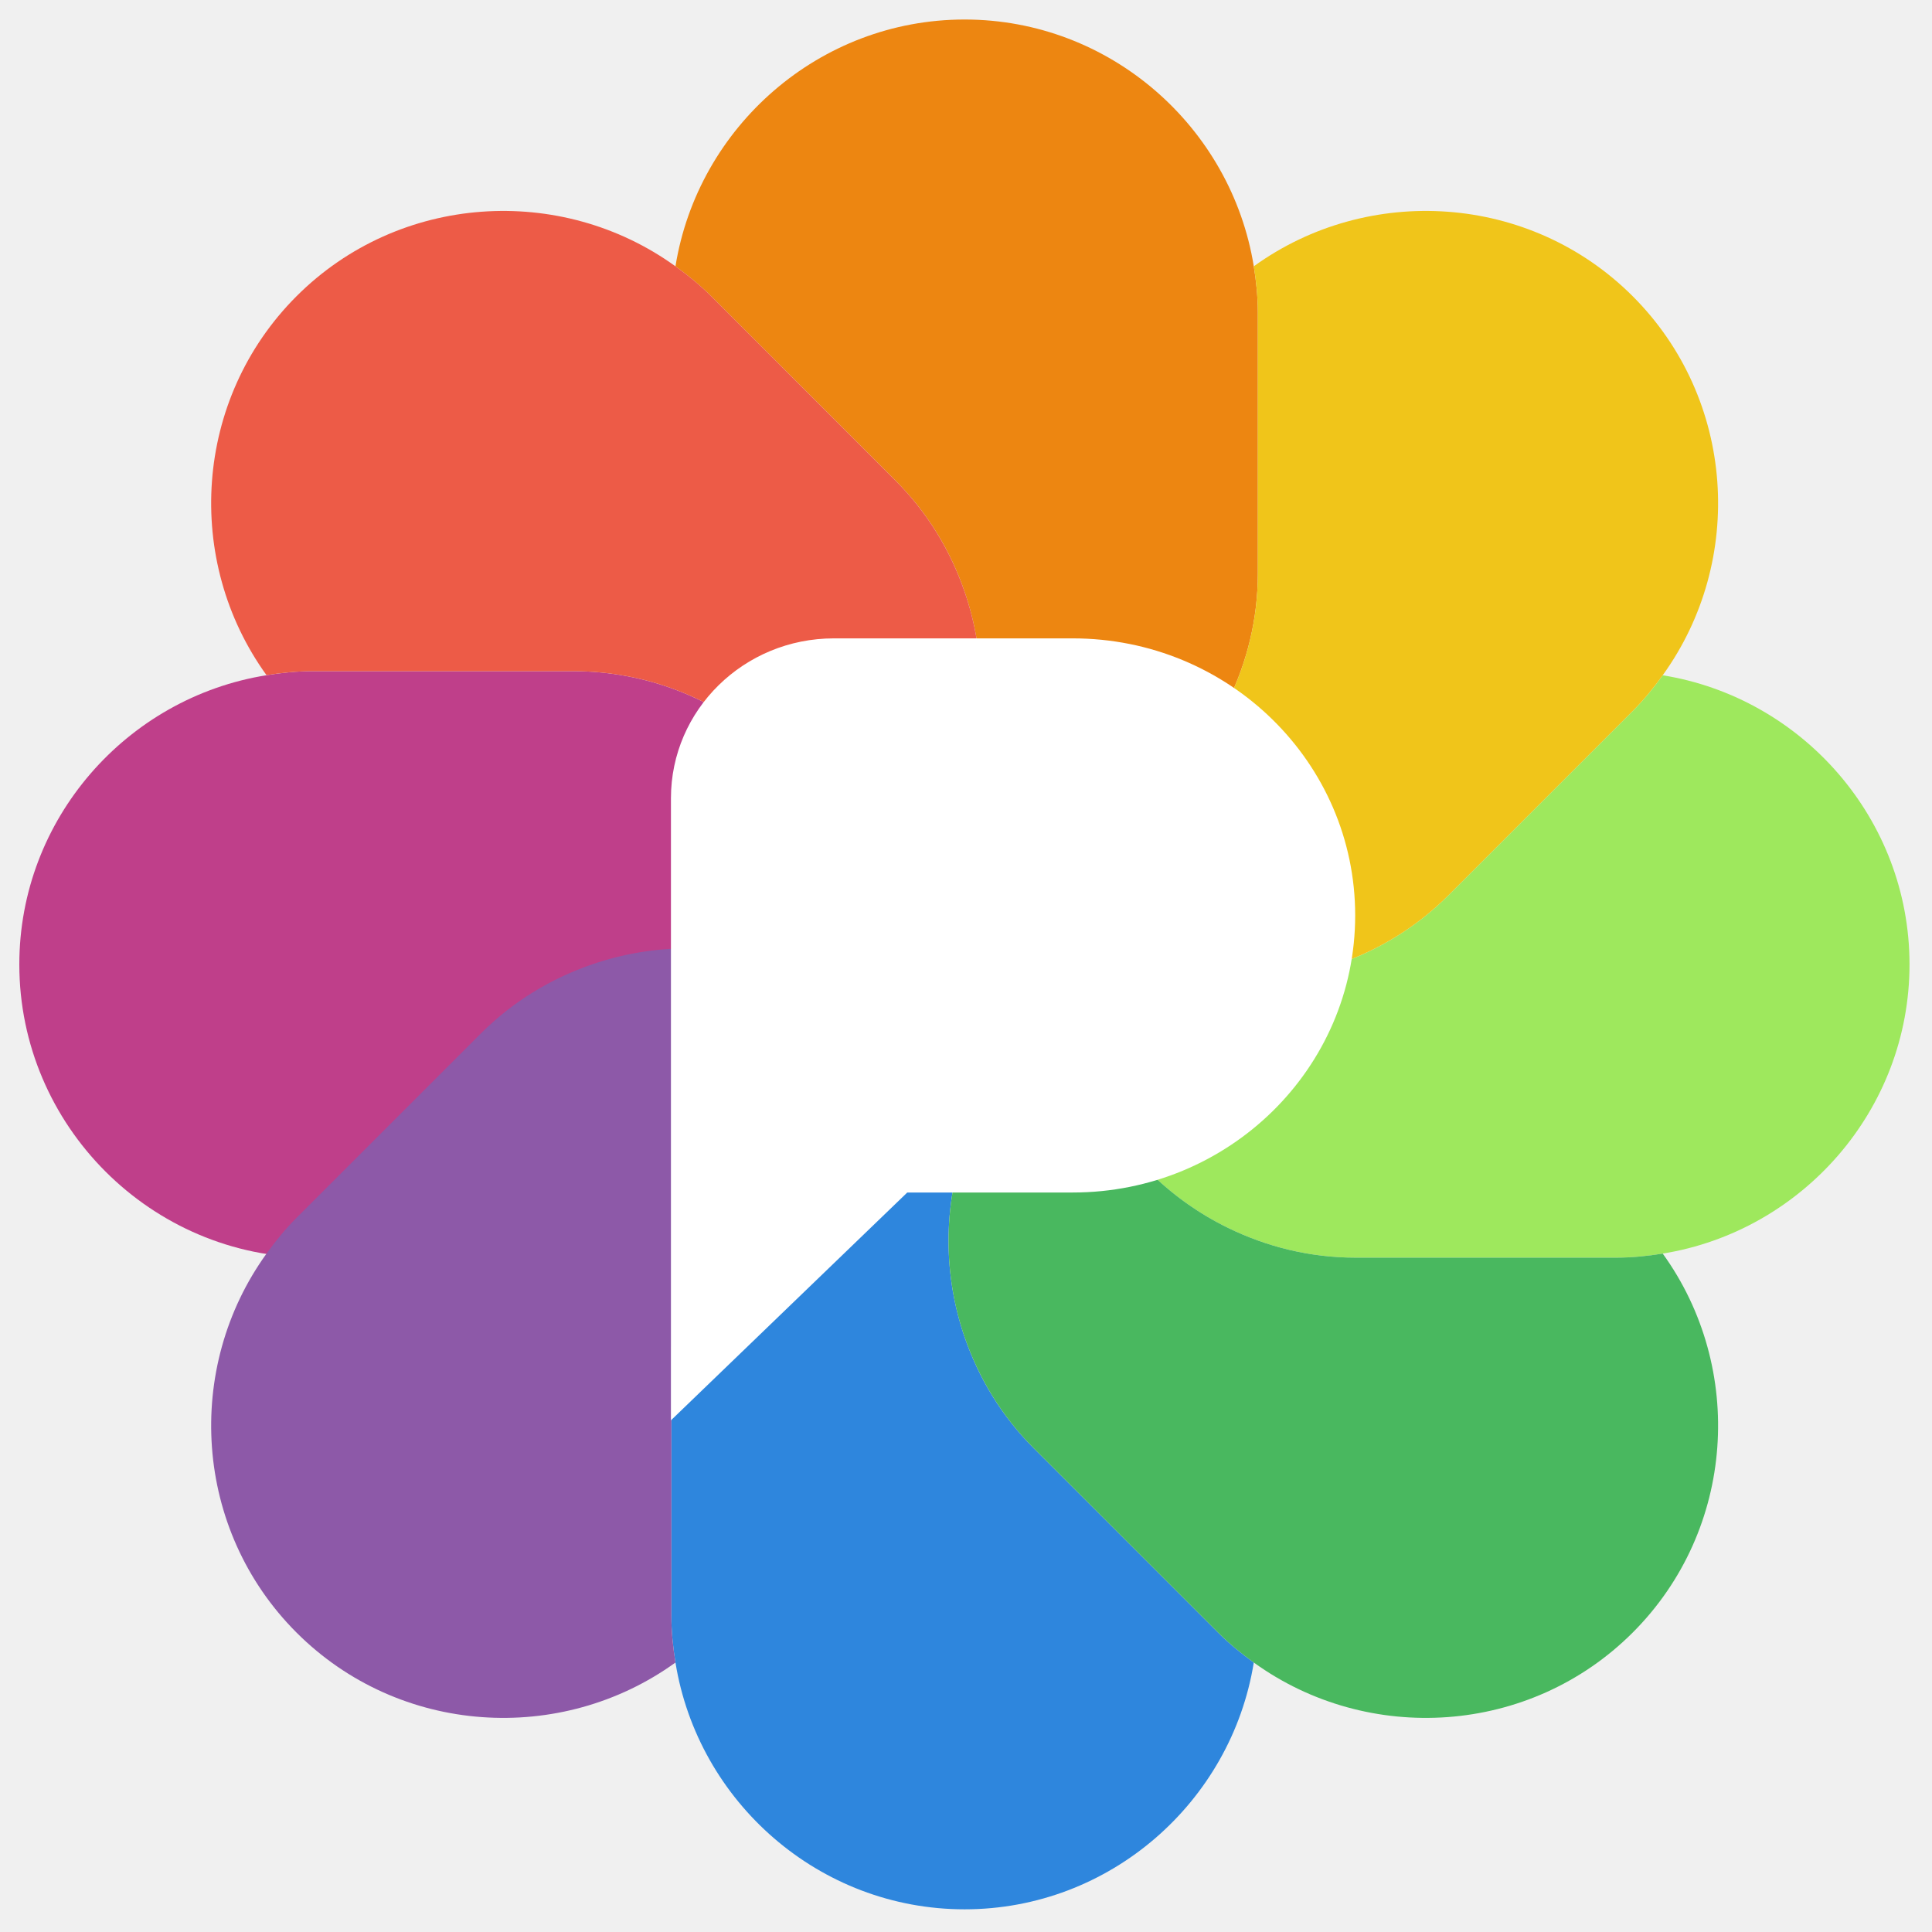
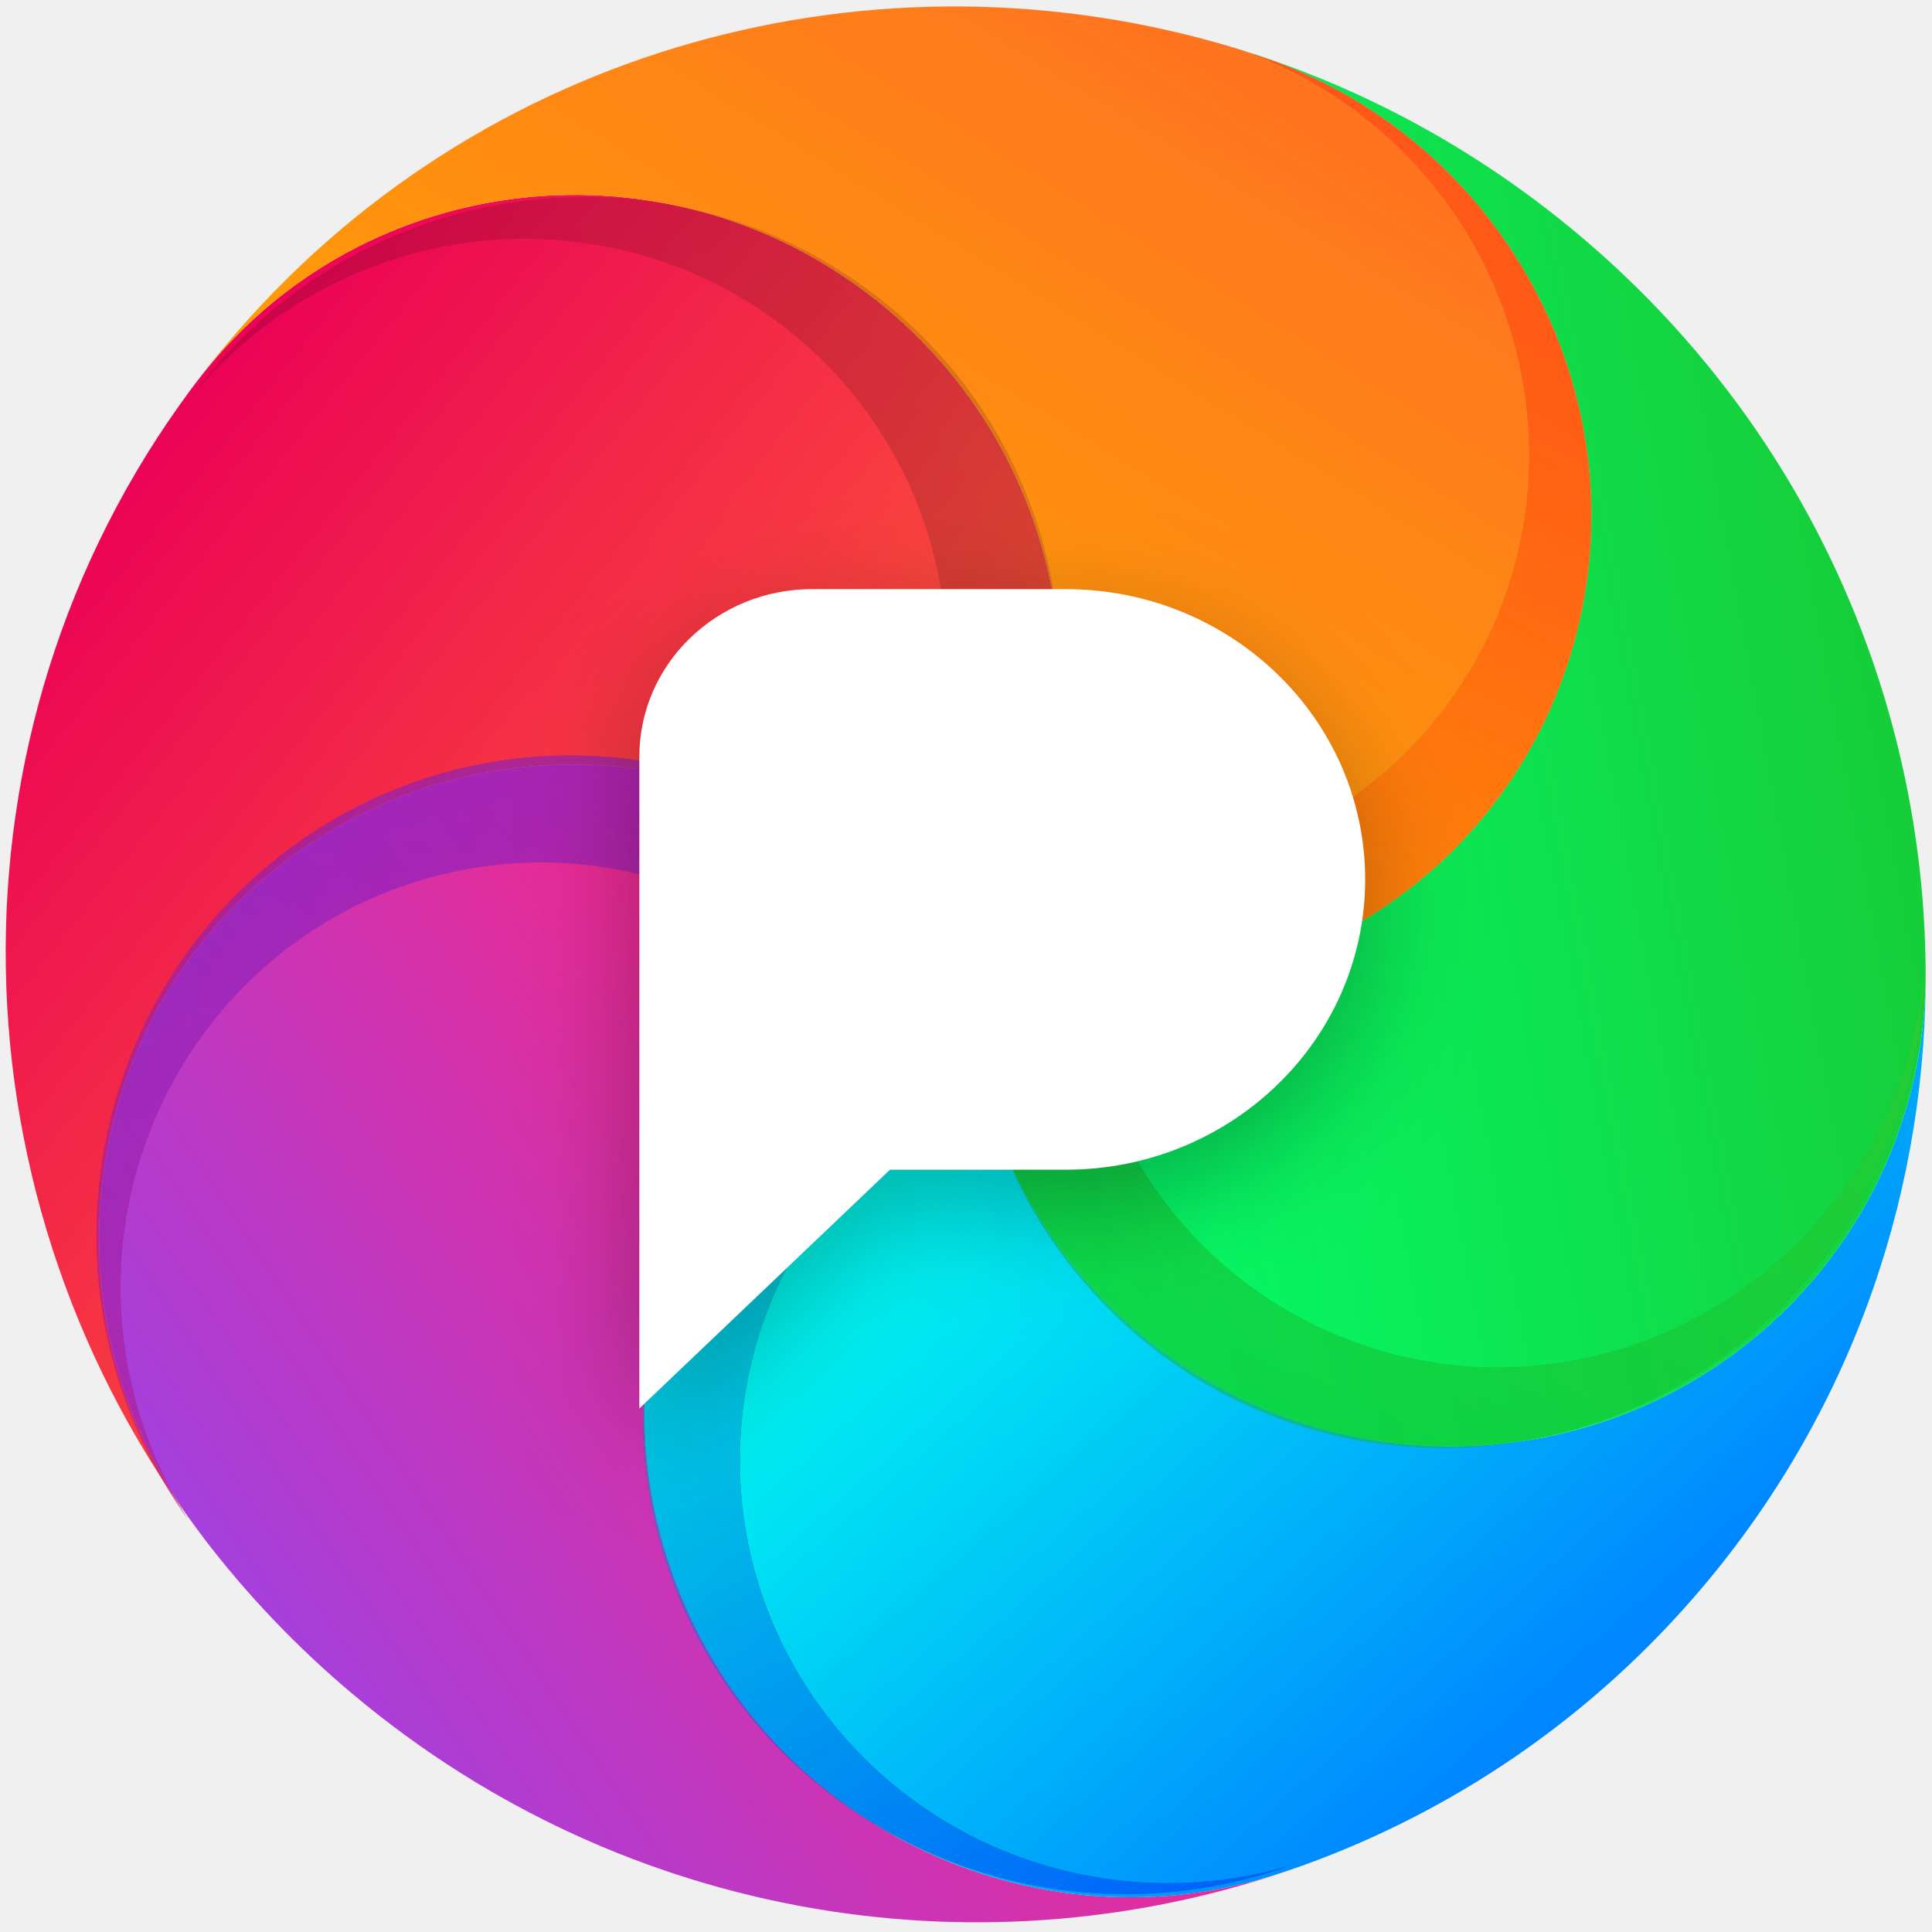
- <svg xmlns="http://www.w3.org/2000/svg" width="50px" height="50px" viewBox="0 0 50 50" version="1.1">
-   <defs />
+ <svg xmlns="http://www.w3.org/2000/svg" xmlns:xlink="http://www.w3.org/1999/xlink" width="50px" height="50px" viewBox="0 0 50 50" version="1.1">
+   <defs>
+     <rect id="path-1" x="0" y="0.112" width="50" height="49.776" />
+     <linearGradient x1="100%" y1="55.807%" x2="0%" y2="60.118%" id="linearGradient-3">
+       <stop stop-color="#FF5C34" offset="0%" />
+       <stop stop-color="#EB0256" offset="100%" />
+     </linearGradient>
+     <linearGradient x1="33.089%" y1="100%" x2="68.99%" y2="15.31%" id="linearGradient-4">
+       <stop stop-color="#A63FDB" offset="0%" />
+       <stop stop-color="#FF257E" offset="100%" />
+     </linearGradient>
+     <linearGradient x1="14.722%" y1="50%" x2="94.315%" y2="67.526%" id="linearGradient-5">
+       <stop stop-color="#00FFF0" offset="0%" />
+       <stop stop-color="#0087FF" offset="100%" />
+     </linearGradient>
+     <linearGradient x1="81.226%" y1="10.013%" x2="20.815%" y2="74.492%" id="linearGradient-6">
+       <stop stop-color="#17C934" offset="0%" />
+       <stop stop-color="#03FF6E" offset="100%" />
+     </linearGradient>
+     <linearGradient x1="50%" y1="111.913%" x2="30.56%" y2="0%" id="linearGradient-7">
+       <stop stop-color="#FFB000" offset="0%" />
+       <stop stop-color="#FF7725" offset="100%" />
+     </linearGradient>
+     <path d="M25.88,24.664 C25.519,17.862 19.644,12.638 12.758,12.994 C5.873,13.351 0.583,19.153 0.944,25.954 L0.954,26.15 C0.925,25.658 0.91,25.163 0.91,24.664 C0.91,14.508 7.124,5.786 16.002,2.005 L16.526,1.796 C22.919,-0.755 30.196,2.295 32.779,8.61 C35.362,14.925 32.273,22.112 25.88,24.664 Z" id="path-8" />
+     <path d="M16.339,1.871 L16.526,1.796 C22.919,-0.755 30.196,2.295 32.779,8.61 C35.362,14.925 32.273,22.112 25.88,24.664 C25.826,23.657 25.652,22.684 25.371,21.759 C28.801,19.903 31.127,16.303 31.127,12.167 C31.127,6.131 26.172,1.237 20.061,1.237 C18.755,1.237 17.502,1.46 16.339,1.871 Z" id="path-9" />
+     <linearGradient x1="-81.365%" y1="59.623%" x2="121.418%" y2="72.058%" id="linearGradient-10">
+       <stop stop-color="#9EE85D" offset="0%" />
+       <stop stop-color="#0ED061" offset="100%" />
+     </linearGradient>
+     <path d="M28.379,9.27 L28.566,9.196 C34.96,6.644 42.236,9.695 44.819,16.01 C47.402,22.325 44.313,29.512 37.92,32.063 C37.867,31.056 37.693,30.084 37.412,29.159 C40.842,27.302 43.168,23.703 43.168,19.567 C43.168,13.53 38.213,8.637 32.101,8.637 C30.796,8.637 29.543,8.86 28.379,9.27 Z" id="path-11" />
+     <linearGradient x1="45.51%" y1="116.819%" x2="0%" y2="-4.038%" id="linearGradient-12">
+       <stop stop-color="#21EFE3" offset="0%" />
+       <stop stop-color="#2598FF" offset="100%" />
+     </linearGradient>
+     <path d="M25.135,22.732 L25.322,22.658 C31.715,20.106 38.992,23.157 41.575,29.472 C44.158,35.787 41.069,42.974 34.676,45.525 C34.623,44.518 34.448,43.546 34.168,42.621 C37.598,40.764 39.923,37.165 39.923,33.029 C39.923,26.992 34.969,22.099 28.857,22.099 C27.551,22.099 26.298,22.322 25.135,22.732 Z" id="path-13" />
+     <linearGradient x1="100%" y1="58.207%" x2="-89.649%" y2="74.317%" id="linearGradient-14">
+       <stop stop-color="#A63FDB" offset="0%" />
+       <stop stop-color="#FF257E" offset="100%" />
+     </linearGradient>
+     <path d="M10.654,23.765 L10.841,23.69 C17.234,21.139 24.511,24.19 27.094,30.504 C29.677,36.819 26.588,44.007 20.195,46.558 C20.142,45.551 19.967,44.579 19.687,43.654 C23.117,41.797 25.442,38.198 25.442,34.062 C25.442,28.025 20.488,23.131 14.376,23.131 C13.07,23.131 11.817,23.355 10.654,23.765 Z" id="path-15" />
+     <path d="M5.546,10.697 L5.733,10.623 C12.126,8.071 19.403,11.122 21.986,17.437 C24.569,23.752 21.48,30.939 15.087,33.49 C15.033,32.483 14.859,31.511 14.578,30.586 C18.008,28.729 20.334,25.13 20.334,20.994 C20.334,14.957 15.379,10.064 9.268,10.064 C7.962,10.064 6.709,10.287 5.546,10.697 Z" id="path-16" />
+     <path d="M35.632,42.373 L40.177,42.373 C44.458,42.373 47.929,39.009 47.929,34.86 C47.929,30.711 44.458,27.347 40.177,27.347 L33.617,27.347 C31.147,27.347 29.145,29.288 29.145,31.682 L29.145,48.552 L35.632,42.373 Z" id="path-17" />
+     <filter x="-26.6%" y="-18.9%" width="153.2%" height="147.2%" filterUnits="objectBoundingBox" id="filter-18">
+       <feOffset dx="0" dy="1" in="SourceAlpha" result="shadowOffsetOuter1" />
+       <feGaussianBlur stdDeviation="1.5" in="shadowOffsetOuter1" result="shadowBlurOuter1" />
+       <feColorMatrix values="0 0 0 0 0   0 0 0 0 0   0 0 0 0 0  0 0 0 0.299 0" type="matrix" in="shadowBlurOuter1" />
+     </filter>
+   </defs>
  <g id="Page-1" stroke="none" stroke-width="1" fill="none" fill-rule="evenodd">
-     <g id="icon-copy-8" fill-rule="nonzero">
-       <g id="photos" transform="translate(0.5, 0.5)">
-         <g id="Group-3">
-           <g id="Group-2">
-             <path d="M21.838,23.382 C21.888,23.735 21.924,24.092 21.924,24.459 C21.924,28.633 18.509,32.048 14.335,32.048 L7.589,32.048 C3.415,32.048 0,28.633 0,24.459 C0,20.692 2.785,17.552 6.397,16.975 C6.397,16.975 6.398,16.976 6.398,16.976 C6.398,16.975 6.397,16.974 6.397,16.974 C6.786,16.912 7.183,16.87 7.589,16.87 L14.335,16.87 C18.142,16.87 21.309,19.714 21.838,23.382 Z" id="Combined-Shape" fill="#BF3F8A" />
-             <path d="M31.948,6.392 C31.366,2.785 28.228,0.005 24.464,0.005 C20.7,0.005 17.563,2.785 16.981,6.392 C17.304,6.624 17.616,6.877 17.906,7.167 L22.676,11.937 C23.512,12.773 24.103,13.762 24.464,14.814 C25.019,16.424 25.019,18.183 24.464,19.794 C24.215,20.517 23.854,21.208 23.381,21.842 C23.736,21.893 24.096,21.93 24.464,21.93 C24.833,21.93 25.193,21.894 25.548,21.842 C26.331,21.728 27.075,21.495 27.763,21.16 C29.294,20.414 30.538,19.17 31.284,17.638 C31.772,16.638 32.053,15.522 32.053,14.34 L32.053,7.594 C32.053,7.184 32.011,6.785 31.948,6.392 Z" id="Shape" fill="#ED8611" />
-             <path d="M31.023,41.75 L26.253,36.98 C25.417,36.145 24.826,35.156 24.464,34.104 C23.91,32.493 23.91,30.735 24.464,29.124 C24.714,28.4 25.075,27.71 25.548,27.076 C25.193,27.024 24.833,26.988 24.464,26.988 C24.096,26.988 23.736,27.024 23.381,27.076 C22.597,27.19 21.854,27.422 21.166,27.758 C19.634,28.504 18.391,29.748 17.644,31.279 C17.157,32.279 16.875,33.396 16.875,34.578 L16.875,41.324 C16.875,41.733 16.918,42.133 16.981,42.526 C17.563,46.133 20.7,48.913 24.464,48.913 C28.228,48.913 31.366,46.133 31.948,42.526 C31.625,42.293 31.313,42.04 31.023,41.75 Z" id="Shape" fill="#2E86DD" />
-             <path d="M42.531,16.976 C42.298,17.299 42.045,17.611 41.755,17.901 L36.985,22.671 C36.15,23.506 35.161,24.097 34.109,24.459 C32.499,25.014 30.74,25.014 29.129,24.459 C28.406,24.21 27.715,23.849 27.081,23.376 C27.029,23.731 26.994,24.091 26.994,24.459 C26.994,24.828 27.029,25.188 27.081,25.543 C27.195,26.326 27.427,27.07 27.763,27.758 C28.509,29.289 29.753,30.533 31.284,31.279 C32.284,31.767 33.401,32.048 34.583,32.048 L41.329,32.048 C41.739,32.048 42.138,32.006 42.531,31.943 C46.138,31.361 48.918,28.223 48.918,24.459 C48.918,20.695 46.138,17.557 42.531,16.976 Z" id="Shape" fill="#9EE85D" />
-             <path d="M41.755,7.167 C39.094,4.506 34.909,4.253 31.948,6.392 C32.011,6.785 32.053,7.184 32.053,7.594 L32.053,14.34 C32.053,15.522 31.772,16.638 31.284,17.638 C30.538,19.17 29.294,20.414 27.763,21.16 C27.075,21.495 26.331,21.728 25.548,21.842 C25.763,22.129 25.992,22.409 26.253,22.67 C26.513,22.931 26.793,23.16 27.081,23.375 C27.715,23.848 28.406,24.21 29.129,24.458 C30.74,25.013 32.499,25.013 34.109,24.458 C35.161,24.096 36.15,23.506 36.985,22.67 L41.755,17.9 C42.045,17.61 42.298,17.298 42.531,16.975 C44.67,14.013 44.417,9.829 41.755,7.167 Z" id="Shape" fill="#F0C51A" />
-             <path d="M42.531,31.943 C42.138,32.006 41.739,32.048 41.329,32.048 L34.583,32.048 C33.401,32.048 32.284,31.767 31.284,31.279 C29.753,30.533 28.509,29.289 27.763,27.758 C27.427,27.07 27.195,26.326 27.081,25.543 C26.793,25.758 26.513,25.987 26.253,26.248 C25.992,26.508 25.763,26.788 25.548,27.076 C25.075,27.71 24.713,28.4 24.464,29.124 C23.91,30.735 23.91,32.493 24.464,34.104 C24.827,35.156 25.417,36.145 26.253,36.98 L31.023,41.75 C31.313,42.04 31.625,42.293 31.948,42.526 C34.909,44.665 39.094,44.412 41.755,41.75 C44.417,39.089 44.67,34.904 42.531,31.943 Z" id="Shape" fill="#49B85F" />
-             <path d="M24.464,14.815 C24.102,13.763 23.512,12.774 22.676,11.938 L17.906,7.167 C17.616,6.877 17.304,6.624 16.981,6.392 C14.019,4.253 9.834,4.506 7.173,7.167 C4.512,9.829 4.259,14.012 6.397,16.973 C6.786,16.912 7.183,16.87 7.589,16.87 L14.335,16.87 C18.142,16.87 21.309,19.714 21.838,23.382 C21.841,23.379 21.844,23.377 21.848,23.375 C22.135,23.16 22.415,22.931 22.676,22.67 C22.936,22.409 23.166,22.129 23.381,21.842 C23.854,21.208 24.216,20.517 24.464,19.794 C25.019,18.183 25.019,16.424 24.464,14.815 Z" id="Shape" fill="#ED5B47" />
-             <path d="M22.676,26.248 C22.415,25.987 22.135,25.758 21.848,25.543 C21.214,25.07 20.523,24.708 19.8,24.459 C18.189,23.904 16.43,23.904 14.82,24.459 C13.768,24.822 12.779,25.412 11.943,26.248 L7.173,31.018 C6.883,31.308 6.63,31.62 6.398,31.943 C4.259,34.904 4.512,39.089 7.173,41.75 C9.834,44.412 14.019,44.665 16.981,42.526 C16.918,42.133 16.875,41.733 16.875,41.324 L16.875,34.578 C16.875,33.396 17.157,32.279 17.644,31.279 C18.391,29.748 19.634,28.504 21.166,27.758 C21.854,27.422 22.597,27.19 23.381,27.076 C23.166,26.788 22.936,26.508 22.676,26.248 Z" id="Shape" fill="#8D59A8" />
+     <g id="icon-copy-9">
+       <g id="Group">
+         <mask id="mask-2" fill="white">
+           <use xlink:href="#path-1" />
+         </mask>
+         <g id="Rectangle" />
+         <g id="Group-12" mask="url(#mask-2)">
+           <g transform="translate(-12.59854, -12.10062)">
+             <g id="Group-5" stroke-width="1" fill-rule="evenodd" transform="translate(37.29881, 37.25329) rotate(40) translate(-37.29881, -37.25329) translate(11.51756, 12.25329)">
+               <path d="M25.88,24.664 C19.189,23.016 12.413,27.037 10.745,33.646 C9.077,40.254 13.148,46.947 19.839,48.595 L20.345,48.719 C9.691,46.338 1.621,37.228 0.954,26.15 L0.944,25.954 C0.583,19.153 5.873,13.351 12.758,12.994 C19.644,12.638 25.519,17.862 25.88,24.664 Z" id="Combined-Shape" fill="url(#linearGradient-3)" />
+               <path d="M25.88,24.664 C22.328,30.502 24.241,38.078 30.151,41.585 C36.061,45.093 43.732,43.204 47.283,37.366 L47.518,36.98 C43.203,44.36 35.129,49.327 25.88,49.327 C23.978,49.327 22.125,49.117 20.345,48.719 L19.839,48.595 C13.148,46.947 9.077,40.254 10.745,33.646 C12.413,27.037 19.189,23.016 25.88,24.664 Z" id="Combined-Shape-Copy-6" fill="url(#linearGradient-4)" />
+               <path d="M25.88,24.664 C30.312,29.881 38.187,30.561 43.469,26.184 C48.751,21.806 49.44,14.027 45.008,8.81 L44.906,8.691 C48.613,12.994 50.849,18.571 50.849,24.664 C50.849,29.149 49.637,33.356 47.518,36.98 L47.283,37.366 C43.732,43.204 36.061,45.093 30.151,41.585 C24.241,38.078 22.328,30.502 25.88,24.664 Z" id="Combined-Shape-Copy-5" fill="url(#linearGradient-5)" />
+               <path d="M25.88,24.664 C32.273,22.112 35.362,14.925 32.779,8.61 C30.196,2.295 22.919,-0.755 16.526,1.796 L16.002,2.005 C19.032,0.715 22.371,0 25.88,0 C33.502,0 40.326,3.373 44.906,8.691 L45.008,8.81 C49.44,14.027 48.751,21.806 43.469,26.184 C38.187,30.561 30.312,29.881 25.88,24.664 Z" id="Combined-Shape-Copy-4" fill="url(#linearGradient-6)" />
+               <g id="Combined-Shape-Copy-3" fill="url(#linearGradient-7)">
+                 <use xlink:href="#path-8" />
+                 <use fill-opacity="0.1" style="mix-blend-mode: multiply;" xlink:href="#path-8" />
+               </g>
+               <g id="Combined-Shape" opacity="0.505">
+                 <use fill="url(#linearGradient-7)" xlink:href="#path-9" />
+                 <use fill-opacity="0.496" fill="#000000" style="mix-blend-mode: overlay;" xlink:href="#path-9" />
+               </g>
+               <g id="Combined-Shape-Copy-7" opacity="0.544" transform="translate(37.05553, 20.1788) rotate(72) translate(-37.05553, -20.1788) ">
+                 <use fill="url(#linearGradient-10)" xlink:href="#path-11" />
+                 <use fill-opacity="0.5" fill="#000000" style="mix-blend-mode: overlay;" xlink:href="#path-11" />
+               </g>
+               <g id="Combined-Shape-Copy-8" opacity="0.562" transform="translate(33.81132, 33.641) rotate(143) translate(-33.81132, -33.641) ">
+                 <use fill="url(#linearGradient-12)" xlink:href="#path-13" />
+                 <use fill="#000000" style="mix-blend-mode: overlay;" xlink:href="#path-13" />
+               </g>
+               <g id="Combined-Shape-Copy-9" opacity="0.584" transform="translate(19.33017, 34.67347) rotate(217) translate(-19.33017, -34.67347) ">
+                 <use fill="url(#linearGradient-14)" xlink:href="#path-15" />
+                 <use fill-opacity="0.503" fill="#000000" style="mix-blend-mode: overlay;" xlink:href="#path-15" />
+               </g>
+               <g id="Combined-Shape-Copy-10" opacity="0.18" transform="translate(14.22193, 21.60585) rotate(-71) translate(-14.22193, -21.60585) ">
+                 <use fill="url(#linearGradient-3)" xlink:href="#path-16" />
+                 <use fill-opacity="0.773" fill="#000000" style="mix-blend-mode: multiply;" xlink:href="#path-16" />
+               </g>
+             </g>
+             <g id="Path-6-Copy-2" fill-rule="nonzero">
+               <use fill="black" fill-opacity="1" filter="url(#filter-18)" xlink:href="#path-17" />
+               <use fill="#FFFFFF" xlink:href="#path-17" />
+             </g>
          </g>
-           <path d="M22.98,30.362 L27.264,30.362 C31.3,30.362 34.572,27.151 34.572,23.191 C34.572,19.231 31.3,16.021 27.264,16.021 L21.08,16.021 C18.752,16.021 16.864,17.873 16.864,20.158 L16.864,36.258 L22.98,30.362 Z" id="Path-6-Copy-2" fill="#FFFFFF" />
        </g>
      </g>
    </g>
  </g>
</svg>
